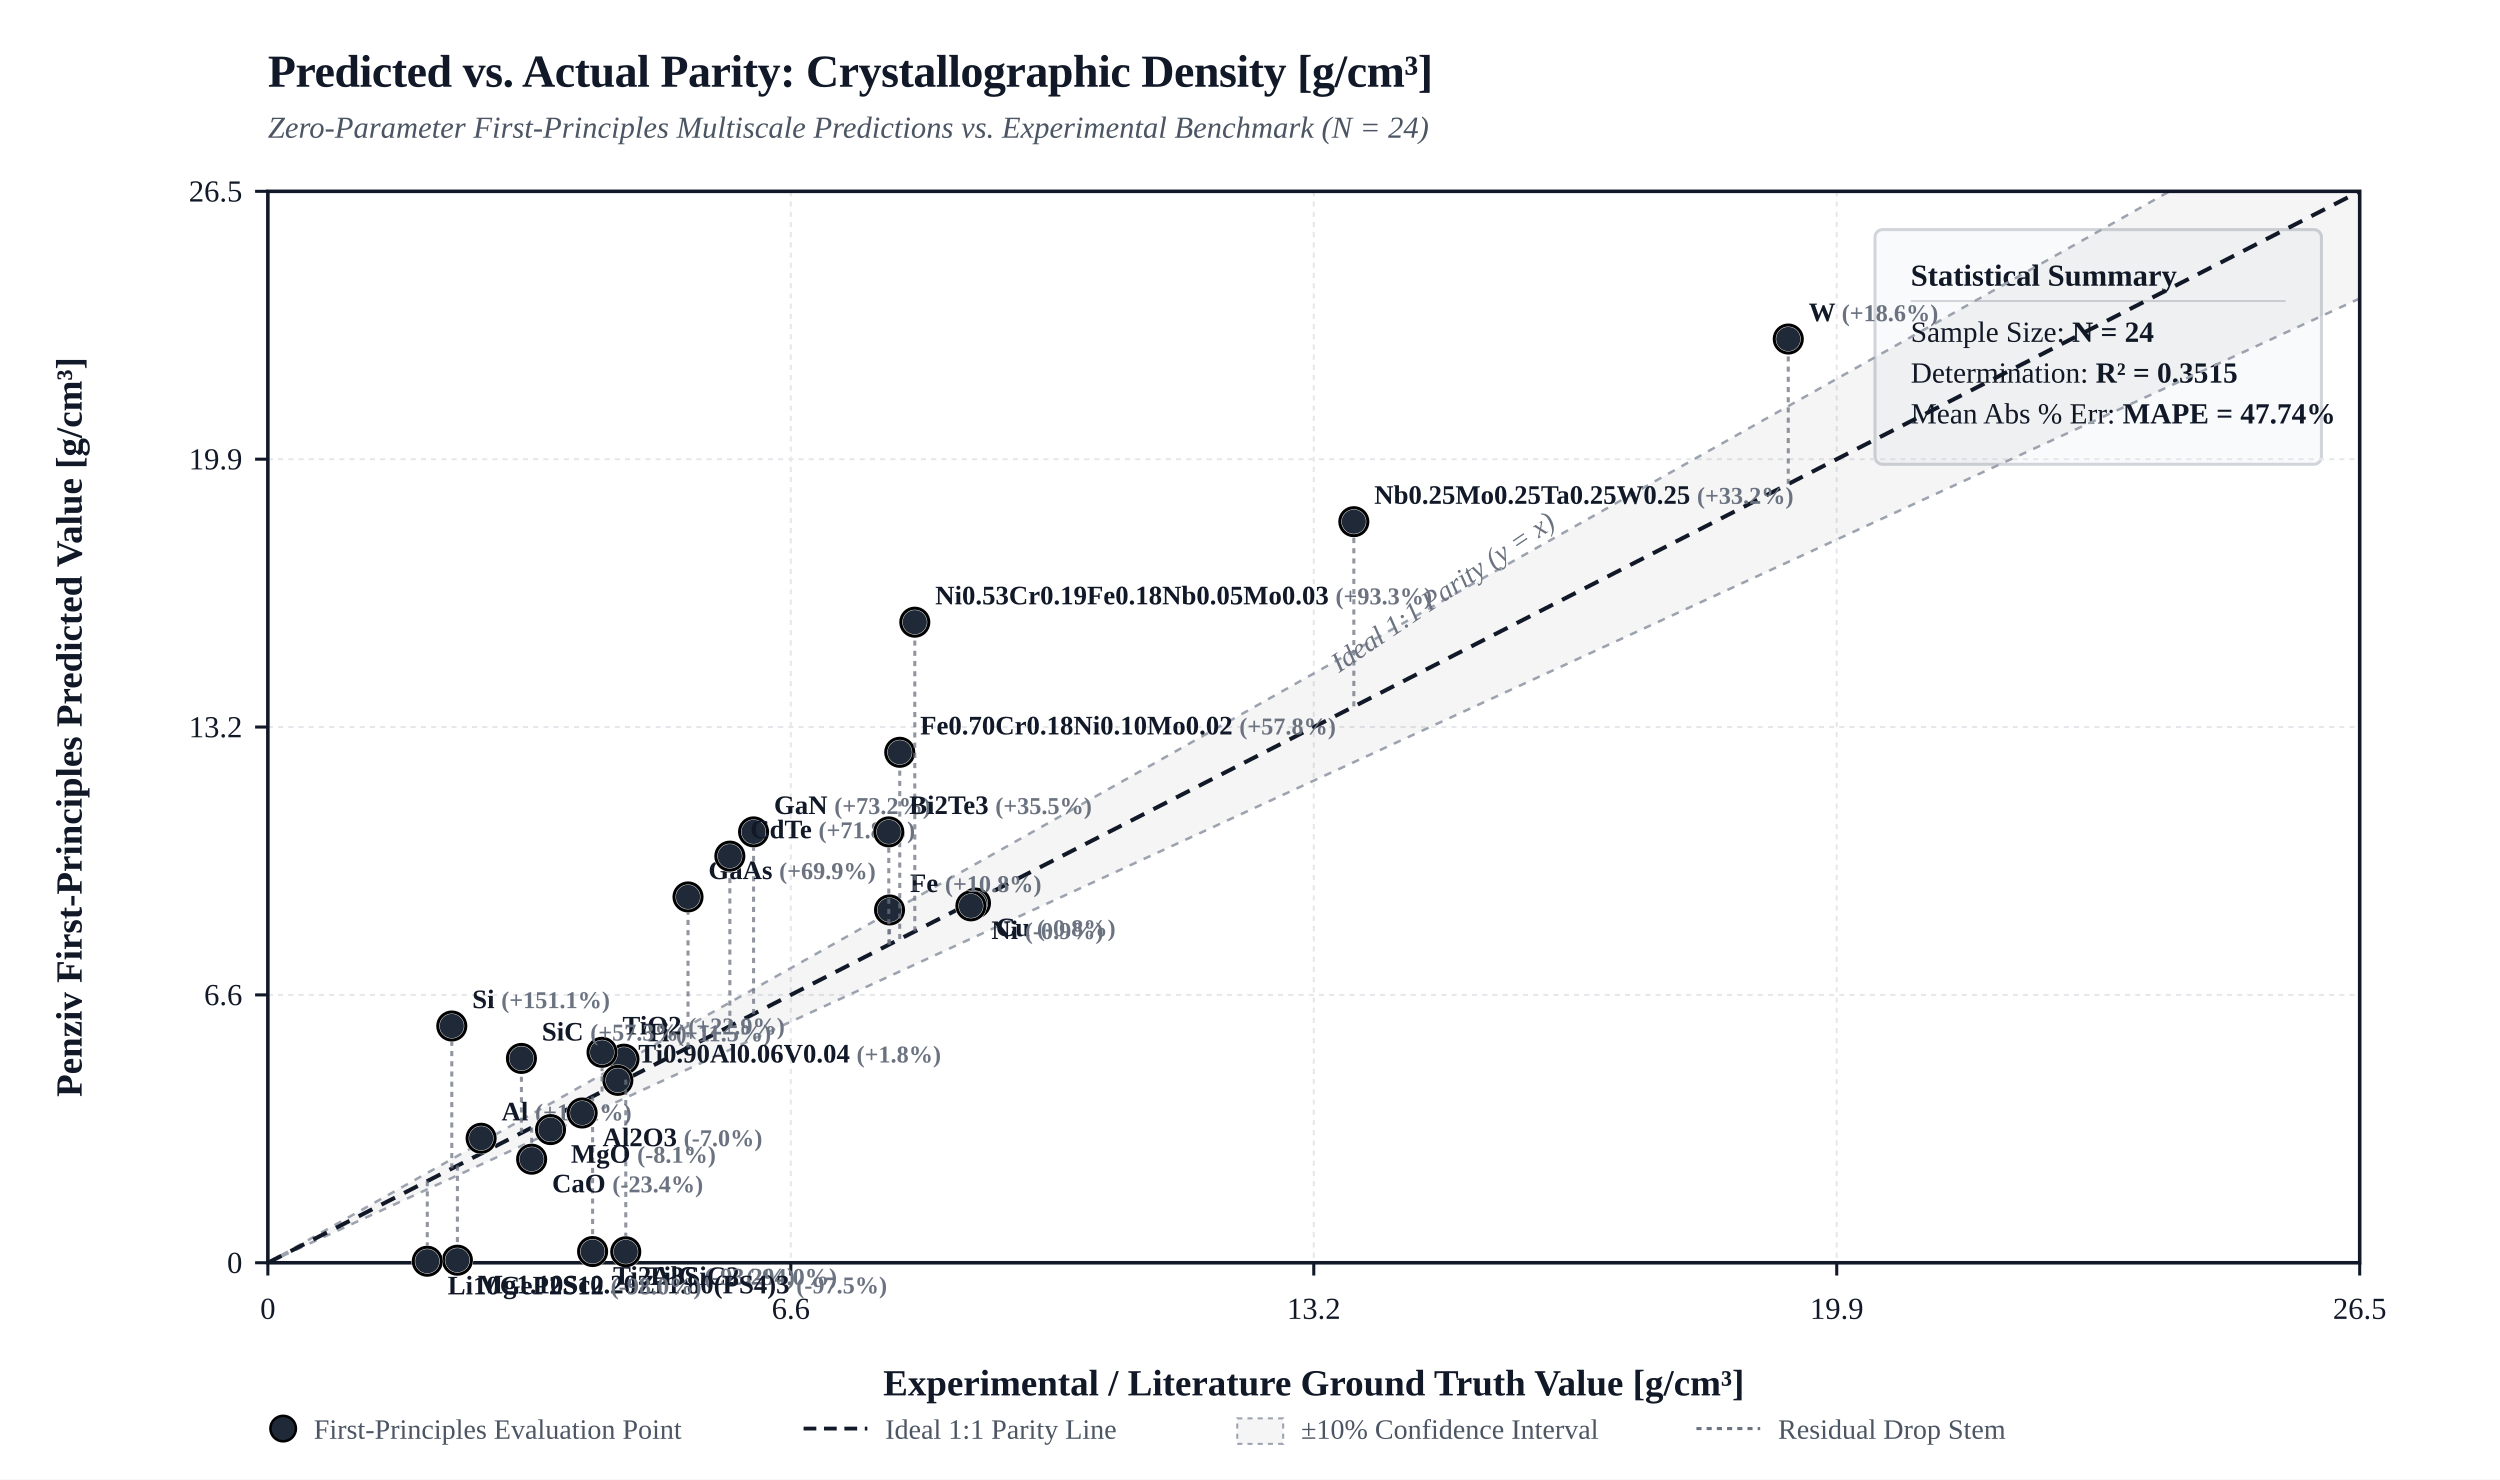
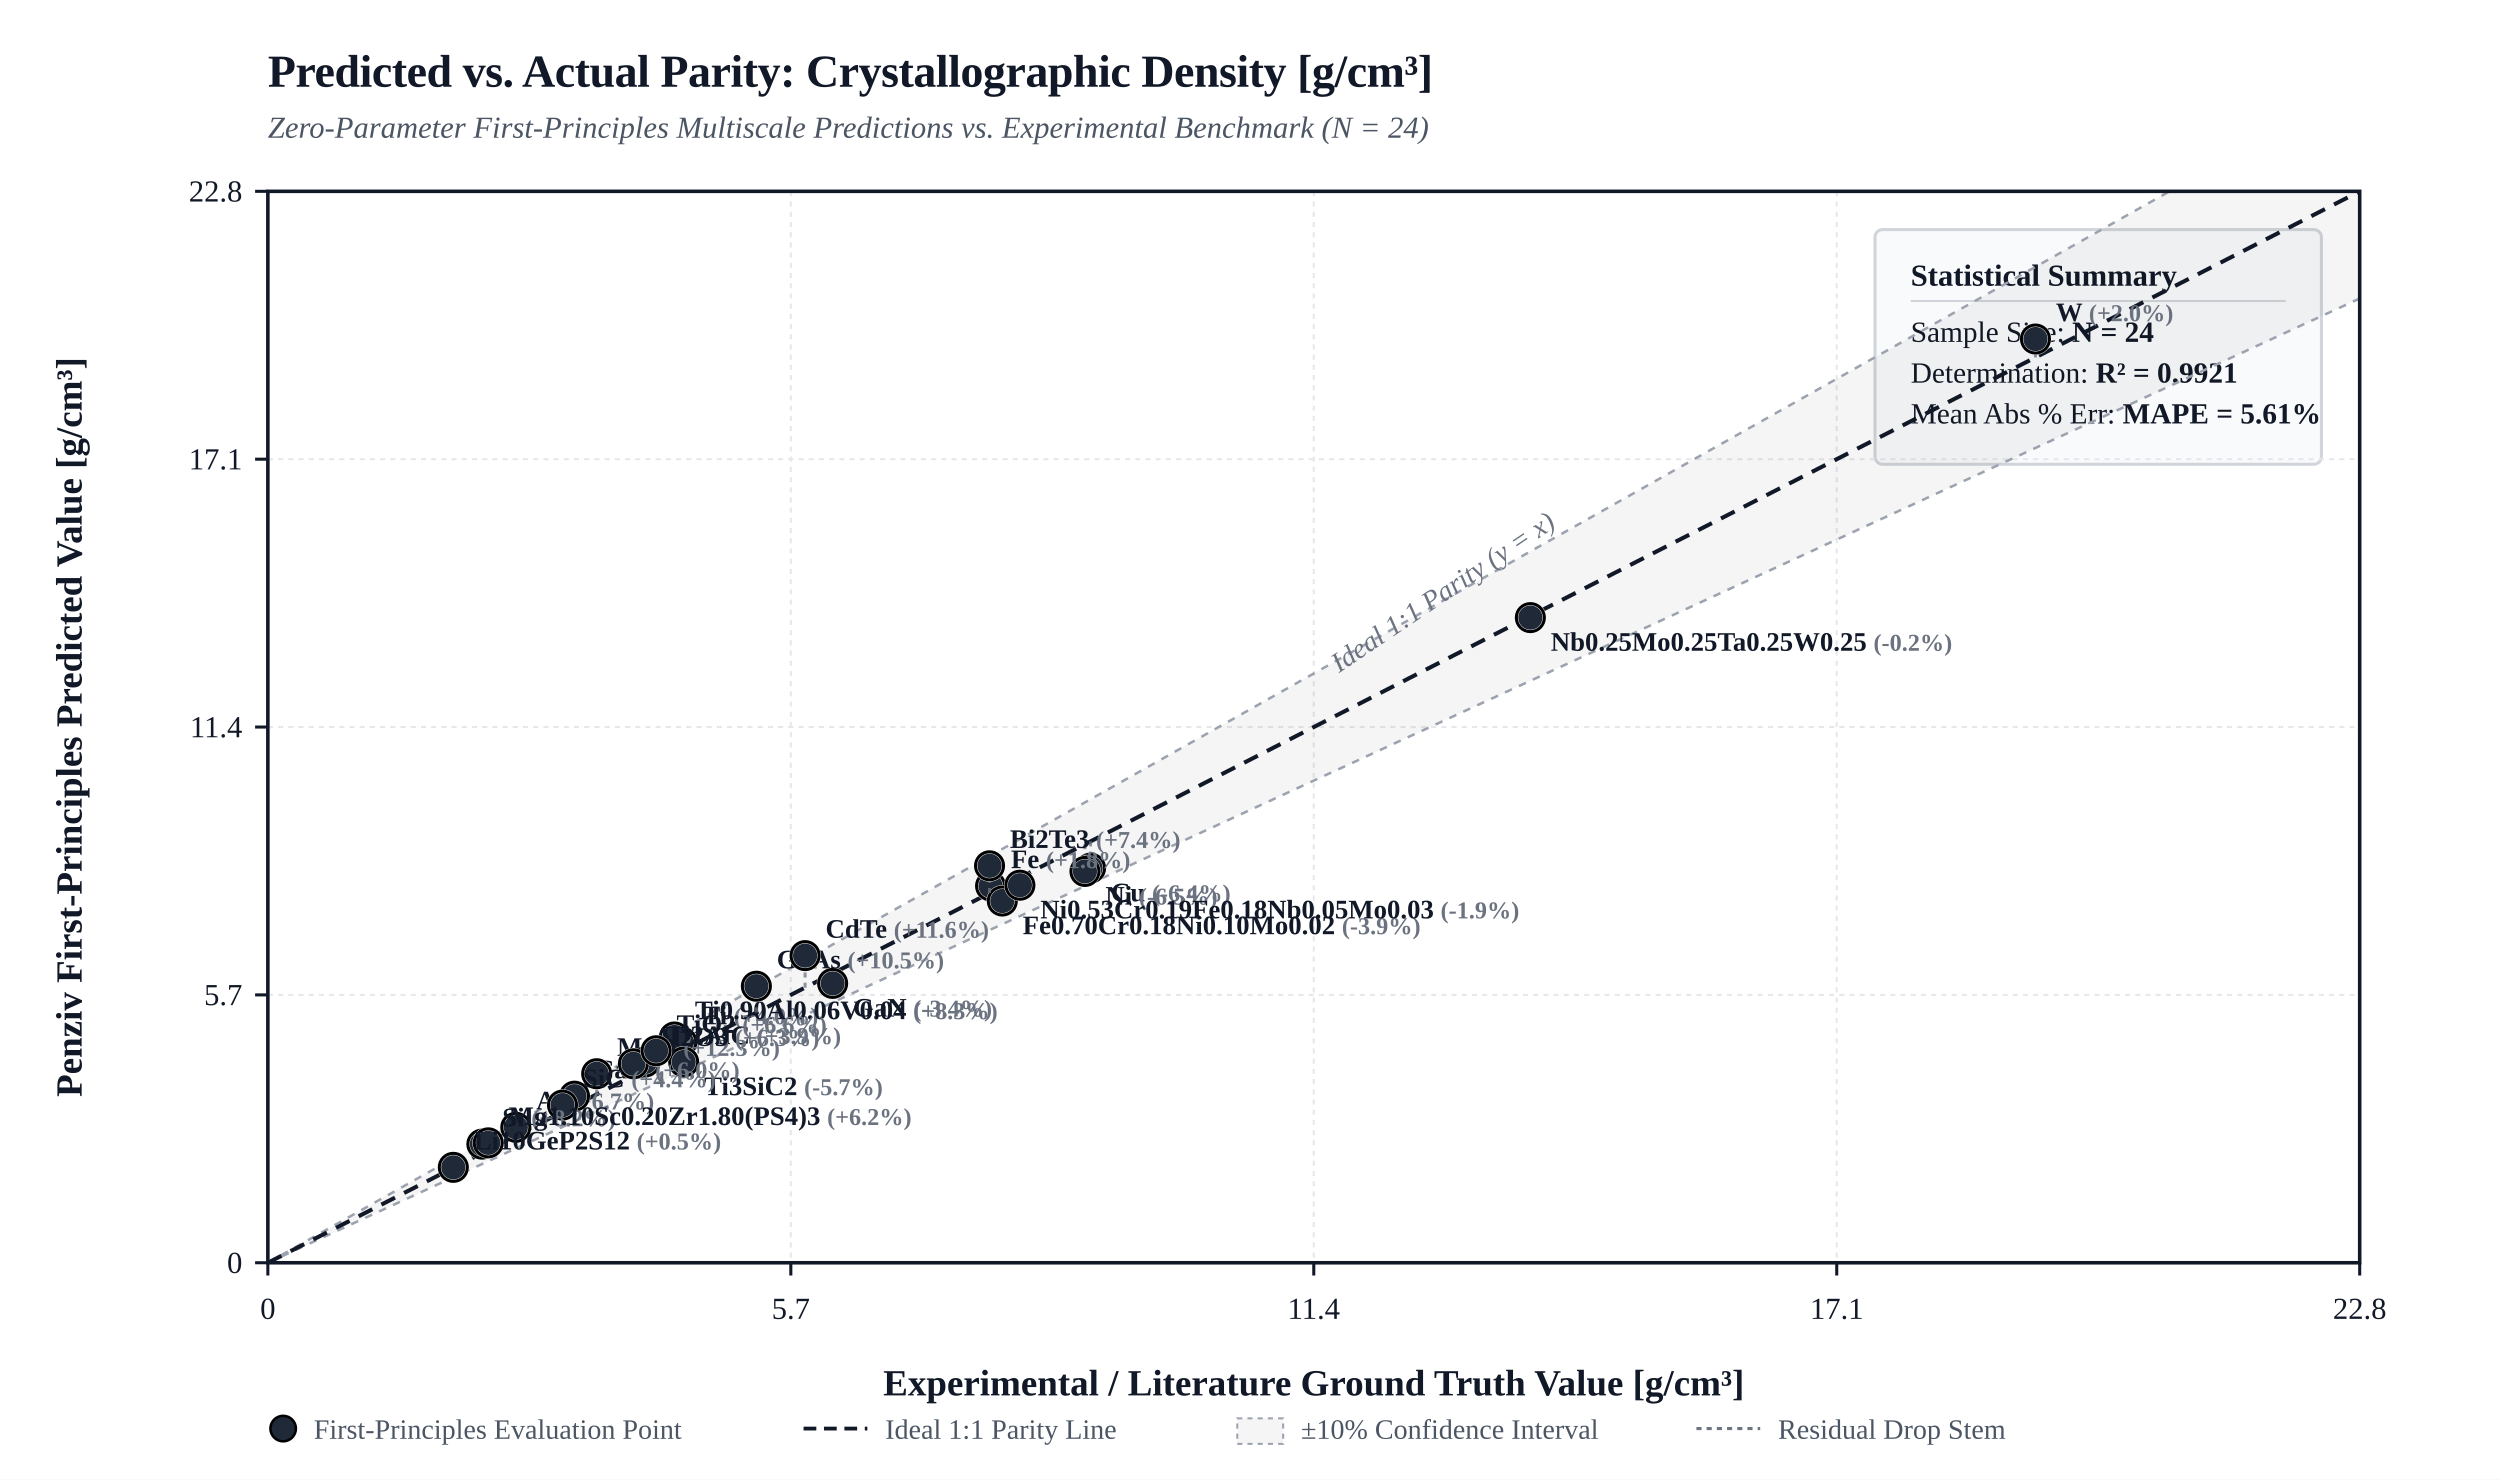
<svg xmlns="http://www.w3.org/2000/svg" viewBox="0 0 980 580" width="100%" height="auto" style="background-color: #FFFFFF; border: 1px solid #E5E7EB; border-radius: 4px; font-family: 'Times New Roman', Times, 'DejaVu Serif', 'TeX Gyre Termes', Georgia, serif;">
  <defs>
    <clipPath id="plotClip">
      <rect x="105" y="75" width="820" height="420" />
    </clipPath>
  </defs>
  <rect x="0" y="0" width="980" height="580" fill="#FFFFFF" />
  <text x="105" y="34" fill="#111827" font-size="18" font-weight="bold" letter-spacing="-0.01em">Predicted vs. Actual Parity: Crystallographic Density [g/cm³]</text>
  <text x="105" y="54" fill="#4B5563" font-size="12" font-style="italic">Zero-Parameter First-Principles Multiscale Predictions vs. Experimental Benchmark (N = 24)</text>
  <g transform="translate(735, 90)">
    <rect width="175" height="92" rx="3" fill="#F9FAFB" stroke="#D1D5DB" stroke-width="1.2" />
    <text x="14" y="22" fill="#111827" font-size="12" font-weight="bold">Statistical Summary</text>
    <line x1="14" y1="28" x2="161" y2="28" stroke="#D1D5DB" stroke-width="0.8" />
    <text x="14" y="44" fill="#111827" font-size="11.5">Sample Size: <tspan font-weight="bold">N = 24</tspan>
    </text>
-     <text x="14" y="60" fill="#111827" font-size="11.5">Determination: <tspan font-weight="bold">R² = 0.3515</tspan>
+     <text x="14" y="60" fill="#111827" font-size="11.5">Determination: <tspan font-weight="bold">R² = 0.9921</tspan>
    </text>
-     <text x="14" y="76" fill="#111827" font-size="11.5">Mean Abs % Err: <tspan font-weight="bold">MAPE = 47.74%</tspan>
+     <text x="14" y="76" fill="#111827" font-size="11.5">Mean Abs % Err: <tspan font-weight="bold">MAPE = 5.61%</tspan>
    </text>
  </g>
  <line x1="105.0" y1="75" x2="105.0" y2="495" stroke="#E5E7EB" stroke-width="0.8" stroke-dasharray="2,2" />
  <line x1="105" y1="495.0" x2="925" y2="495.0" stroke="#E5E7EB" stroke-width="0.8" stroke-dasharray="2,2" />
  <line x1="100" y1="495.0" x2="105" y2="495.0" stroke="#111827" stroke-width="1.2" />
  <text x="95" y="499.0" fill="#111827" font-size="12" font-weight="500" text-anchor="end">0</text>
  <line x1="105.0" y1="495" x2="105.0" y2="500" stroke="#111827" stroke-width="1.2" />
  <text x="105.0" y="517.0" fill="#111827" font-size="12" font-weight="500" text-anchor="middle">0</text>
  <line x1="310.0" y1="75" x2="310.0" y2="495" stroke="#E5E7EB" stroke-width="0.8" stroke-dasharray="2,2" />
  <line x1="105" y1="390.0" x2="925" y2="390.0" stroke="#E5E7EB" stroke-width="0.8" stroke-dasharray="2,2" />
  <line x1="100" y1="390.0" x2="105" y2="390.0" stroke="#111827" stroke-width="1.2" />
-   <text x="95" y="394.0" fill="#111827" font-size="12" font-weight="500" text-anchor="end">6.6</text>
+   <text x="95" y="394.0" fill="#111827" font-size="12" font-weight="500" text-anchor="end">5.7</text>
  <line x1="310.0" y1="495" x2="310.0" y2="500" stroke="#111827" stroke-width="1.2" />
-   <text x="310.0" y="517.0" fill="#111827" font-size="12" font-weight="500" text-anchor="middle">6.6</text>
+   <text x="310.0" y="517.0" fill="#111827" font-size="12" font-weight="500" text-anchor="middle">5.7</text>
  <line x1="515.0" y1="75" x2="515.0" y2="495" stroke="#E5E7EB" stroke-width="0.8" stroke-dasharray="2,2" />
  <line x1="105" y1="285.0" x2="925" y2="285.0" stroke="#E5E7EB" stroke-width="0.8" stroke-dasharray="2,2" />
  <line x1="100" y1="285.0" x2="105" y2="285.0" stroke="#111827" stroke-width="1.2" />
-   <text x="95" y="289.0" fill="#111827" font-size="12" font-weight="500" text-anchor="end">13.2</text>
+   <text x="95" y="289.0" fill="#111827" font-size="12" font-weight="500" text-anchor="end">11.4</text>
  <line x1="515.0" y1="495" x2="515.0" y2="500" stroke="#111827" stroke-width="1.2" />
-   <text x="515.0" y="517.0" fill="#111827" font-size="12" font-weight="500" text-anchor="middle">13.2</text>
+   <text x="515.0" y="517.0" fill="#111827" font-size="12" font-weight="500" text-anchor="middle">11.4</text>
  <line x1="720.0" y1="75" x2="720.0" y2="495" stroke="#E5E7EB" stroke-width="0.8" stroke-dasharray="2,2" />
  <line x1="105" y1="180.0" x2="925" y2="180.0" stroke="#E5E7EB" stroke-width="0.8" stroke-dasharray="2,2" />
  <line x1="100" y1="180.0" x2="105" y2="180.0" stroke="#111827" stroke-width="1.2" />
-   <text x="95" y="184.0" fill="#111827" font-size="12" font-weight="500" text-anchor="end">19.9</text>
+   <text x="95" y="184.0" fill="#111827" font-size="12" font-weight="500" text-anchor="end">17.1</text>
  <line x1="720.0" y1="495" x2="720.0" y2="500" stroke="#111827" stroke-width="1.2" />
-   <text x="720.0" y="517.0" fill="#111827" font-size="12" font-weight="500" text-anchor="middle">19.9</text>
+   <text x="720.0" y="517.0" fill="#111827" font-size="12" font-weight="500" text-anchor="middle">17.1</text>
  <line x1="925.0" y1="75" x2="925.0" y2="495" stroke="#E5E7EB" stroke-width="0.8" stroke-dasharray="2,2" />
  <line x1="105" y1="75.0" x2="925" y2="75.0" stroke="#E5E7EB" stroke-width="0.8" stroke-dasharray="2,2" />
  <line x1="100" y1="75.0" x2="105" y2="75.0" stroke="#111827" stroke-width="1.2" />
-   <text x="95" y="79.0" fill="#111827" font-size="12" font-weight="500" text-anchor="end">26.5</text>
+   <text x="95" y="79.0" fill="#111827" font-size="12" font-weight="500" text-anchor="end">22.8</text>
  <line x1="925.0" y1="495" x2="925.0" y2="500" stroke="#111827" stroke-width="1.2" />
-   <text x="925.0" y="517.0" fill="#111827" font-size="12" font-weight="500" text-anchor="middle">26.5</text>
+   <text x="925.0" y="517.0" fill="#111827" font-size="12" font-weight="500" text-anchor="middle">22.8</text>
  <polygon points="105.0,495.0 925.0,33.0 925.0,117.0 105.0,495.0" fill="rgba(0, 0, 0, 0.04)" clip-path="url(#plotClip)" />
  <line x1="105.0" y1="495.0" x2="925.0" y2="33.0" stroke="#9CA3AF" stroke-width="1.0" stroke-dasharray="3,3" clip-path="url(#plotClip)" />
  <line x1="105.0" y1="495.0" x2="925.0" y2="117.0" stroke="#9CA3AF" stroke-width="1.0" stroke-dasharray="3,3" clip-path="url(#plotClip)" />
  <line x1="105.0" y1="495.0" x2="925.0" y2="75.0" stroke="#111827" stroke-width="1.6" stroke-dasharray="6,4" clip-path="url(#plotClip)" />
  <text x="535.0" y="273.0" fill="#6B7280" font-size="11" font-style="italic" transform="rotate(-34 515.0 285.0)">Ideal 1:1 Parity (y = x)</text>
  <rect x="105" y="75" width="820" height="420" fill="none" stroke="#111827" stroke-width="1.4" />
  <text x="515.0" y="547.0" fill="#111827" font-size="14.5" font-weight="bold" text-anchor="middle">Experimental / Literature Ground Truth Value [g/cm³]</text>
  <text x="32" y="285.0" fill="#111827" font-size="14.5" font-weight="bold" text-anchor="middle" transform="rotate(-90 32 285.0)">Penziv First-Principles Predicted Value [g/cm³]</text>
-   <line x1="382.4" y1="352.9" x2="382.4" y2="354.0" stroke="#6B7280" stroke-width="1.2" stroke-dasharray="2,2" opacity="0.75" clip-path="url(#plotClip)" />
-   <circle cx="382.4" cy="354.0" r="5.5" fill="#1F2937" stroke="#FFFFFF" stroke-width="1.5" />
-   <circle cx="382.4" cy="354.0" r="5.5" fill="none" stroke="#000000" stroke-width="1.2" />
-   <text x="390.4" y="367.0" fill="#111827" font-size="10.5" font-weight="600" text-anchor="start">Cu <tspan fill="#6B7280" font-size="9.5">(-0.8%)</tspan>
+   <line x1="427.5" y1="329.8" x2="427.5" y2="340.3" stroke="#6B7280" stroke-width="1.2" stroke-dasharray="2,2" opacity="0.75" clip-path="url(#plotClip)" />
+   <circle cx="427.5" cy="340.3" r="5.5" fill="#1F2937" stroke="#FFFFFF" stroke-width="1.5" />
+   <circle cx="427.5" cy="340.3" r="5.5" fill="none" stroke="#000000" stroke-width="1.2" />
+   <text x="435.5" y="353.3" fill="#111827" font-size="10.5" font-weight="600" text-anchor="start">Cu <tspan fill="#6B7280" font-size="9.5">(-6.4%)</tspan>
  </text>
-   <line x1="188.6" y1="452.2" x2="188.6" y2="446.2" stroke="#6B7280" stroke-width="1.2" stroke-dasharray="2,2" opacity="0.75" clip-path="url(#plotClip)" />
-   <circle cx="188.6" cy="446.2" r="5.5" fill="#1F2937" stroke="#FFFFFF" stroke-width="1.5" />
-   <circle cx="188.6" cy="446.2" r="5.5" fill="none" stroke="#000000" stroke-width="1.2" />
-   <text x="196.6" y="439.2" fill="#111827" font-size="10.5" font-weight="600" text-anchor="start">Al <tspan fill="#6B7280" font-size="9.5">(+14.1%)</tspan>
+   <line x1="202.2" y1="445.2" x2="202.2" y2="441.9" stroke="#6B7280" stroke-width="1.2" stroke-dasharray="2,2" opacity="0.75" clip-path="url(#plotClip)" />
+   <circle cx="202.2" cy="441.9" r="5.5" fill="#1F2937" stroke="#FFFFFF" stroke-width="1.5" />
+   <circle cx="202.2" cy="441.9" r="5.5" fill="none" stroke="#000000" stroke-width="1.2" />
+   <text x="210.2" y="434.9" fill="#111827" font-size="10.5" font-weight="600" text-anchor="start">Al <tspan fill="#6B7280" font-size="9.5">(+6.7%)</tspan>
  </text>
-   <line x1="380.6" y1="353.9" x2="380.6" y2="355.1" stroke="#6B7280" stroke-width="1.2" stroke-dasharray="2,2" opacity="0.75" clip-path="url(#plotClip)" />
-   <circle cx="380.6" cy="355.1" r="5.5" fill="#1F2937" stroke="#FFFFFF" stroke-width="1.5" />
-   <circle cx="380.6" cy="355.1" r="5.5" fill="none" stroke="#000000" stroke-width="1.2" />
-   <text x="388.6" y="368.1" fill="#111827" font-size="10.5" font-weight="600" text-anchor="start">Ni <tspan fill="#6B7280" font-size="9.5">(-0.9%)</tspan>
+   <line x1="425.3" y1="330.9" x2="425.3" y2="341.6" stroke="#6B7280" stroke-width="1.2" stroke-dasharray="2,2" opacity="0.75" clip-path="url(#plotClip)" />
+   <circle cx="425.3" cy="341.6" r="5.5" fill="#1F2937" stroke="#FFFFFF" stroke-width="1.5" />
+   <circle cx="425.3" cy="341.6" r="5.5" fill="none" stroke="#000000" stroke-width="1.2" />
+   <text x="433.3" y="354.6" fill="#111827" font-size="10.5" font-weight="600" text-anchor="start">Ni <tspan fill="#6B7280" font-size="9.5">(-6.5%)</tspan>
  </text>
-   <line x1="244.6" y1="423.5" x2="244.6" y2="415.2" stroke="#6B7280" stroke-width="1.2" stroke-dasharray="2,2" opacity="0.75" clip-path="url(#plotClip)" />
-   <circle cx="244.6" cy="415.2" r="5.5" fill="#1F2937" stroke="#FFFFFF" stroke-width="1.5" />
-   <circle cx="244.6" cy="415.2" r="5.5" fill="none" stroke="#000000" stroke-width="1.2" />
-   <text x="252.6" y="408.2" fill="#111827" font-size="10.5" font-weight="600" text-anchor="start">Ti <tspan fill="#6B7280" font-size="9.5">(+11.5%)</tspan>
+   <line x1="267.3" y1="411.9" x2="267.3" y2="408.5" stroke="#6B7280" stroke-width="1.2" stroke-dasharray="2,2" opacity="0.75" clip-path="url(#plotClip)" />
+   <circle cx="267.3" cy="408.5" r="5.5" fill="#1F2937" stroke="#FFFFFF" stroke-width="1.5" />
+   <circle cx="267.3" cy="408.5" r="5.5" fill="none" stroke="#000000" stroke-width="1.2" />
+   <text x="275.3" y="401.5" fill="#111827" font-size="10.5" font-weight="600" text-anchor="start">Ti <tspan fill="#6B7280" font-size="9.5">(+4.0%)</tspan>
  </text>
-   <line x1="701.0" y1="189.7" x2="701.0" y2="132.9" stroke="#6B7280" stroke-width="1.2" stroke-dasharray="2,2" opacity="0.75" clip-path="url(#plotClip)" />
-   <circle cx="701.0" cy="132.9" r="5.5" fill="#1F2937" stroke="#FFFFFF" stroke-width="1.5" />
-   <circle cx="701.0" cy="132.9" r="5.5" fill="none" stroke="#000000" stroke-width="1.2" />
-   <text x="709.0" y="125.9" fill="#111827" font-size="10.5" font-weight="600" text-anchor="start">W <tspan fill="#6B7280" font-size="9.5">(+18.6%)</tspan>
+   <line x1="797.9" y1="140.1" x2="797.9" y2="132.9" stroke="#6B7280" stroke-width="1.2" stroke-dasharray="2,2" opacity="0.75" clip-path="url(#plotClip)" />
+   <circle cx="797.9" cy="132.9" r="5.5" fill="#1F2937" stroke="#FFFFFF" stroke-width="1.5" />
+   <circle cx="797.9" cy="132.9" r="5.5" fill="none" stroke="#000000" stroke-width="1.2" />
+   <text x="805.9" y="125.9" fill="#111827" font-size="10.5" font-weight="600" text-anchor="start">W <tspan fill="#6B7280" font-size="9.5">(+2.0%)</tspan>
  </text>
-   <line x1="348.7" y1="370.2" x2="348.7" y2="356.7" stroke="#6B7280" stroke-width="1.2" stroke-dasharray="2,2" opacity="0.75" clip-path="url(#plotClip)" />
-   <circle cx="348.7" cy="356.7" r="5.5" fill="#1F2937" stroke="#FFFFFF" stroke-width="1.5" />
-   <circle cx="348.7" cy="356.7" r="5.5" fill="none" stroke="#000000" stroke-width="1.2" />
-   <text x="356.7" y="349.7" fill="#111827" font-size="10.5" font-weight="600" text-anchor="start">Fe <tspan fill="#6B7280" font-size="9.5">(+10.8%)</tspan>
+   <line x1="388.3" y1="349.9" x2="388.3" y2="347.3" stroke="#6B7280" stroke-width="1.2" stroke-dasharray="2,2" opacity="0.75" clip-path="url(#plotClip)" />
+   <circle cx="388.3" cy="347.3" r="5.5" fill="#1F2937" stroke="#FFFFFF" stroke-width="1.5" />
+   <circle cx="388.3" cy="347.3" r="5.5" fill="none" stroke="#000000" stroke-width="1.2" />
+   <text x="396.3" y="340.3" fill="#111827" font-size="10.5" font-weight="600" text-anchor="start">Fe <tspan fill="#6B7280" font-size="9.5">(+1.8%)</tspan>
  </text>
-   <line x1="352.7" y1="368.1" x2="352.7" y2="294.9" stroke="#6B7280" stroke-width="1.2" stroke-dasharray="2,2" opacity="0.75" clip-path="url(#plotClip)" />
-   <circle cx="352.7" cy="294.9" r="5.5" fill="#1F2937" stroke="#FFFFFF" stroke-width="1.5" />
-   <circle cx="352.7" cy="294.9" r="5.5" fill="none" stroke="#000000" stroke-width="1.2" />
-   <text x="360.7" y="287.9" fill="#111827" font-size="10.5" font-weight="600" text-anchor="start">Fe0.70Cr0.18Ni0.10Mo0.02 <tspan fill="#6B7280" font-size="9.5">(+57.8%)</tspan>
+   <line x1="392.9" y1="347.5" x2="392.9" y2="353.2" stroke="#6B7280" stroke-width="1.2" stroke-dasharray="2,2" opacity="0.75" clip-path="url(#plotClip)" />
+   <circle cx="392.9" cy="353.2" r="5.5" fill="#1F2937" stroke="#FFFFFF" stroke-width="1.5" />
+   <circle cx="392.9" cy="353.2" r="5.5" fill="none" stroke="#000000" stroke-width="1.2" />
+   <text x="400.9" y="366.2" fill="#111827" font-size="10.5" font-weight="600" text-anchor="start">Fe0.70Cr0.18Ni0.10Mo0.02 <tspan fill="#6B7280" font-size="9.5">(-3.9%)</tspan>
  </text>
-   <line x1="358.6" y1="365.1" x2="358.6" y2="243.9" stroke="#6B7280" stroke-width="1.2" stroke-dasharray="2,2" opacity="0.75" clip-path="url(#plotClip)" />
-   <circle cx="358.6" cy="243.9" r="5.5" fill="#1F2937" stroke="#FFFFFF" stroke-width="1.5" />
-   <circle cx="358.6" cy="243.9" r="5.5" fill="none" stroke="#000000" stroke-width="1.2" />
-   <text x="366.6" y="236.9" fill="#111827" font-size="10.5" font-weight="600" text-anchor="start">Ni0.53Cr0.19Fe0.18Nb0.05Mo0.03 <tspan fill="#6B7280" font-size="9.5">(+93.3%)</tspan>
+   <line x1="399.8" y1="344.0" x2="399.8" y2="347.0" stroke="#6B7280" stroke-width="1.2" stroke-dasharray="2,2" opacity="0.75" clip-path="url(#plotClip)" />
+   <circle cx="399.8" cy="347.0" r="5.5" fill="#1F2937" stroke="#FFFFFF" stroke-width="1.5" />
+   <circle cx="399.8" cy="347.0" r="5.5" fill="none" stroke="#000000" stroke-width="1.2" />
+   <text x="407.8" y="360.0" fill="#111827" font-size="10.5" font-weight="600" text-anchor="start">Ni0.53Cr0.19Fe0.18Nb0.05Mo0.03 <tspan fill="#6B7280" font-size="9.5">(-1.9%)</tspan>
  </text>
-   <line x1="242.2" y1="424.7" x2="242.2" y2="423.5" stroke="#6B7280" stroke-width="1.2" stroke-dasharray="2,2" opacity="0.75" clip-path="url(#plotClip)" />
-   <circle cx="242.2" cy="423.5" r="5.5" fill="#1F2937" stroke="#FFFFFF" stroke-width="1.5" />
-   <circle cx="242.2" cy="423.5" r="5.5" fill="none" stroke="#000000" stroke-width="1.2" />
-   <text x="250.2" y="416.5" fill="#111827" font-size="10.5" font-weight="600" text-anchor="start">Ti0.90Al0.06V0.04 <tspan fill="#6B7280" font-size="9.5">(+1.8%)</tspan>
+   <line x1="264.4" y1="413.3" x2="264.4" y2="406.5" stroke="#6B7280" stroke-width="1.2" stroke-dasharray="2,2" opacity="0.75" clip-path="url(#plotClip)" />
+   <circle cx="264.4" cy="406.5" r="5.5" fill="#1F2937" stroke="#FFFFFF" stroke-width="1.5" />
+   <circle cx="264.4" cy="406.5" r="5.5" fill="none" stroke="#000000" stroke-width="1.2" />
+   <text x="272.4" y="399.5" fill="#111827" font-size="10.5" font-weight="600" text-anchor="start">Ti0.90Al0.06V0.04 <tspan fill="#6B7280" font-size="9.5">(+8.3%)</tspan>
  </text>
-   <line x1="530.7" y1="276.9" x2="530.7" y2="204.5" stroke="#6B7280" stroke-width="1.2" stroke-dasharray="2,2" opacity="0.75" clip-path="url(#plotClip)" />
-   <circle cx="530.7" cy="204.5" r="5.5" fill="#1F2937" stroke="#FFFFFF" stroke-width="1.5" />
-   <circle cx="530.7" cy="204.5" r="5.5" fill="none" stroke="#000000" stroke-width="1.2" />
-   <text x="538.7" y="197.5" fill="#111827" font-size="10.5" font-weight="600" text-anchor="start">Nb0.25Mo0.25Ta0.25W0.25 <tspan fill="#6B7280" font-size="9.5">(+33.2%)</tspan>
+   <line x1="599.9" y1="241.5" x2="599.9" y2="242.1" stroke="#6B7280" stroke-width="1.2" stroke-dasharray="2,2" opacity="0.75" clip-path="url(#plotClip)" />
+   <circle cx="599.9" cy="242.1" r="5.5" fill="#1F2937" stroke="#FFFFFF" stroke-width="1.5" />
+   <circle cx="599.9" cy="242.1" r="5.5" fill="none" stroke="#000000" stroke-width="1.2" />
+   <text x="607.9" y="255.1" fill="#111827" font-size="10.5" font-weight="600" text-anchor="start">Nb0.25Mo0.25Ta0.25W0.25 <tspan fill="#6B7280" font-size="9.5">(-0.2%)</tspan>
  </text>
-   <line x1="245.3" y1="423.2" x2="245.3" y2="490.7" stroke="#6B7280" stroke-width="1.2" stroke-dasharray="2,2" opacity="0.75" clip-path="url(#plotClip)" />
-   <circle cx="245.3" cy="490.7" r="5.5" fill="#1F2937" stroke="#FFFFFF" stroke-width="1.5" />
-   <circle cx="245.3" cy="490.7" r="5.5" fill="none" stroke="#000000" stroke-width="1.2" />
-   <text x="253.3" y="503.7" fill="#111827" font-size="10.5" font-weight="600" text-anchor="start">Ti3SiC2 <tspan fill="#6B7280" font-size="9.5">(-94.0%)</tspan>
+   <line x1="268.0" y1="411.5" x2="268.0" y2="416.3" stroke="#6B7280" stroke-width="1.2" stroke-dasharray="2,2" opacity="0.75" clip-path="url(#plotClip)" />
+   <circle cx="268.0" cy="416.3" r="5.5" fill="#1F2937" stroke="#FFFFFF" stroke-width="1.5" />
+   <circle cx="268.0" cy="416.3" r="5.5" fill="none" stroke="#000000" stroke-width="1.2" />
+   <text x="276.0" y="429.3" fill="#111827" font-size="10.5" font-weight="600" text-anchor="start">Ti3SiC2 <tspan fill="#6B7280" font-size="9.5">(-5.7%)</tspan>
  </text>
-   <line x1="232.3" y1="429.8" x2="232.3" y2="490.6" stroke="#6B7280" stroke-width="1.2" stroke-dasharray="2,2" opacity="0.75" clip-path="url(#plotClip)" />
-   <circle cx="232.3" cy="490.6" r="5.5" fill="#1F2937" stroke="#FFFFFF" stroke-width="1.5" />
-   <circle cx="232.3" cy="490.6" r="5.5" fill="none" stroke="#000000" stroke-width="1.2" />
-   <text x="240.3" y="503.6" fill="#111827" font-size="10.5" font-weight="600" text-anchor="start">Ti2AlC <tspan fill="#6B7280" font-size="9.5">(-93.2%)</tspan>
+   <line x1="252.9" y1="419.2" x2="252.9" y2="416.3" stroke="#6B7280" stroke-width="1.2" stroke-dasharray="2,2" opacity="0.75" clip-path="url(#plotClip)" />
+   <circle cx="252.9" cy="416.3" r="5.5" fill="#1F2937" stroke="#FFFFFF" stroke-width="1.5" />
+   <circle cx="252.9" cy="416.3" r="5.5" fill="none" stroke="#000000" stroke-width="1.2" />
+   <text x="260.9" y="409.3" fill="#111827" font-size="10.5" font-weight="600" text-anchor="start">Ti2AlC <tspan fill="#6B7280" font-size="9.5">(+3.9%)</tspan>
  </text>
-   <line x1="208.4" y1="442.0" x2="208.4" y2="454.4" stroke="#6B7280" stroke-width="1.2" stroke-dasharray="2,2" opacity="0.75" clip-path="url(#plotClip)" />
-   <circle cx="208.4" cy="454.4" r="5.5" fill="#1F2937" stroke="#FFFFFF" stroke-width="1.5" />
-   <circle cx="208.4" cy="454.4" r="5.5" fill="none" stroke="#000000" stroke-width="1.2" />
-   <text x="216.4" y="467.4" fill="#111827" font-size="10.5" font-weight="600" text-anchor="start">CaO <tspan fill="#6B7280" font-size="9.5">(-23.4%)</tspan>
+   <line x1="225.2" y1="433.4" x2="225.2" y2="429.7" stroke="#6B7280" stroke-width="1.2" stroke-dasharray="2,2" opacity="0.75" clip-path="url(#plotClip)" />
+   <circle cx="225.2" cy="429.7" r="5.5" fill="#1F2937" stroke="#FFFFFF" stroke-width="1.5" />
+   <circle cx="225.2" cy="429.7" r="5.5" fill="none" stroke="#000000" stroke-width="1.2" />
+   <text x="233.2" y="422.7" fill="#111827" font-size="10.5" font-weight="600" text-anchor="start">CaO <tspan fill="#6B7280" font-size="9.5">(+6.0%)</tspan>
  </text>
-   <line x1="215.8" y1="438.2" x2="215.8" y2="442.8" stroke="#6B7280" stroke-width="1.2" stroke-dasharray="2,2" opacity="0.75" clip-path="url(#plotClip)" />
-   <circle cx="215.8" cy="442.8" r="5.5" fill="#1F2937" stroke="#FFFFFF" stroke-width="1.5" />
-   <circle cx="215.8" cy="442.8" r="5.5" fill="none" stroke="#000000" stroke-width="1.2" />
-   <text x="223.8" y="455.8" fill="#111827" font-size="10.5" font-weight="600" text-anchor="start">MgO <tspan fill="#6B7280" font-size="9.5">(-8.1%)</tspan>
+   <line x1="233.9" y1="429.0" x2="233.9" y2="420.9" stroke="#6B7280" stroke-width="1.2" stroke-dasharray="2,2" opacity="0.75" clip-path="url(#plotClip)" />
+   <circle cx="233.9" cy="420.9" r="5.5" fill="#1F2937" stroke="#FFFFFF" stroke-width="1.5" />
+   <circle cx="233.9" cy="420.9" r="5.5" fill="none" stroke="#000000" stroke-width="1.2" />
+   <text x="241.9" y="413.9" fill="#111827" font-size="10.5" font-weight="600" text-anchor="start">MgO <tspan fill="#6B7280" font-size="9.5">(+12.3%)</tspan>
  </text>
-   <line x1="228.2" y1="431.9" x2="228.2" y2="436.3" stroke="#6B7280" stroke-width="1.2" stroke-dasharray="2,2" opacity="0.75" clip-path="url(#plotClip)" />
-   <circle cx="228.2" cy="436.3" r="5.5" fill="#1F2937" stroke="#FFFFFF" stroke-width="1.5" />
-   <circle cx="228.2" cy="436.3" r="5.5" fill="none" stroke="#000000" stroke-width="1.2" />
-   <text x="236.2" y="449.3" fill="#111827" font-size="10.5" font-weight="600" text-anchor="start">Al2O3 <tspan fill="#6B7280" font-size="9.5">(-7.0%)</tspan>
+   <line x1="248.3" y1="421.6" x2="248.3" y2="417.0" stroke="#6B7280" stroke-width="1.2" stroke-dasharray="2,2" opacity="0.75" clip-path="url(#plotClip)" />
+   <circle cx="248.3" cy="417.0" r="5.5" fill="#1F2937" stroke="#FFFFFF" stroke-width="1.5" />
+   <circle cx="248.3" cy="417.0" r="5.5" fill="none" stroke="#000000" stroke-width="1.2" />
+   <text x="256.3" y="410.0" fill="#111827" font-size="10.5" font-weight="600" text-anchor="start">Al2O3 <tspan fill="#6B7280" font-size="9.5">(+6.3%)</tspan>
  </text>
-   <line x1="236.0" y1="427.9" x2="236.0" y2="412.5" stroke="#6B7280" stroke-width="1.2" stroke-dasharray="2,2" opacity="0.75" clip-path="url(#plotClip)" />
-   <circle cx="236.0" cy="412.5" r="5.5" fill="#1F2937" stroke="#FFFFFF" stroke-width="1.5" />
-   <circle cx="236.0" cy="412.5" r="5.5" fill="none" stroke="#000000" stroke-width="1.2" />
-   <text x="244.0" y="405.5" fill="#111827" font-size="10.5" font-weight="600" text-anchor="start">TiO2 <tspan fill="#6B7280" font-size="9.5">(+22.9%)</tspan>
+   <line x1="257.2" y1="417.0" x2="257.2" y2="411.9" stroke="#6B7280" stroke-width="1.2" stroke-dasharray="2,2" opacity="0.75" clip-path="url(#plotClip)" />
+   <circle cx="257.2" cy="411.9" r="5.5" fill="#1F2937" stroke="#FFFFFF" stroke-width="1.5" />
+   <circle cx="257.2" cy="411.9" r="5.5" fill="none" stroke="#000000" stroke-width="1.2" />
+   <text x="265.2" y="404.9" fill="#111827" font-size="10.5" font-weight="600" text-anchor="start">TiO2 <tspan fill="#6B7280" font-size="9.5">(+6.6%)</tspan>
  </text>
-   <line x1="204.4" y1="444.1" x2="204.4" y2="414.9" stroke="#6B7280" stroke-width="1.2" stroke-dasharray="2,2" opacity="0.75" clip-path="url(#plotClip)" />
-   <circle cx="204.4" cy="414.9" r="5.5" fill="#1F2937" stroke="#FFFFFF" stroke-width="1.5" />
-   <circle cx="204.4" cy="414.9" r="5.5" fill="none" stroke="#000000" stroke-width="1.2" />
-   <text x="212.4" y="407.9" fill="#111827" font-size="10.5" font-weight="600" text-anchor="start">SiC <tspan fill="#6B7280" font-size="9.5">(+57.3%)</tspan>
+   <line x1="220.5" y1="435.8" x2="220.5" y2="433.2" stroke="#6B7280" stroke-width="1.2" stroke-dasharray="2,2" opacity="0.75" clip-path="url(#plotClip)" />
+   <circle cx="220.5" cy="433.2" r="5.5" fill="#1F2937" stroke="#FFFFFF" stroke-width="1.5" />
+   <circle cx="220.5" cy="433.2" r="5.5" fill="none" stroke="#000000" stroke-width="1.2" />
+   <text x="228.5" y="426.2" fill="#111827" font-size="10.5" font-weight="600" text-anchor="start">SiC <tspan fill="#6B7280" font-size="9.5">(+4.4%)</tspan>
  </text>
-   <line x1="295.4" y1="397.5" x2="295.4" y2="326.1" stroke="#6B7280" stroke-width="1.2" stroke-dasharray="2,2" opacity="0.75" clip-path="url(#plotClip)" />
-   <circle cx="295.4" cy="326.1" r="5.5" fill="#1F2937" stroke="#FFFFFF" stroke-width="1.5" />
-   <circle cx="295.4" cy="326.1" r="5.5" fill="none" stroke="#000000" stroke-width="1.2" />
-   <text x="303.4" y="319.1" fill="#111827" font-size="10.5" font-weight="600" text-anchor="start">GaN <tspan fill="#6B7280" font-size="9.5">(+73.2%)</tspan>
+   <line x1="326.4" y1="381.6" x2="326.4" y2="385.5" stroke="#6B7280" stroke-width="1.2" stroke-dasharray="2,2" opacity="0.75" clip-path="url(#plotClip)" />
+   <circle cx="326.4" cy="385.5" r="5.5" fill="#1F2937" stroke="#FFFFFF" stroke-width="1.5" />
+   <circle cx="326.4" cy="385.5" r="5.5" fill="none" stroke="#000000" stroke-width="1.2" />
+   <text x="334.4" y="398.5" fill="#111827" font-size="10.5" font-weight="600" text-anchor="start">GaN <tspan fill="#6B7280" font-size="9.5">(-3.4%)</tspan>
  </text>
-   <line x1="177.1" y1="458.0" x2="177.1" y2="402.2" stroke="#6B7280" stroke-width="1.2" stroke-dasharray="2,2" opacity="0.75" clip-path="url(#plotClip)" />
-   <circle cx="177.1" cy="402.2" r="5.5" fill="#1F2937" stroke="#FFFFFF" stroke-width="1.5" />
-   <circle cx="177.1" cy="402.2" r="5.5" fill="none" stroke="#000000" stroke-width="1.2" />
-   <text x="185.1" y="395.2" fill="#111827" font-size="10.5" font-weight="600" text-anchor="start">Si <tspan fill="#6B7280" font-size="9.5">(+151.1%)</tspan>
+   <line x1="188.9" y1="452.0" x2="188.9" y2="448.5" stroke="#6B7280" stroke-width="1.2" stroke-dasharray="2,2" opacity="0.75" clip-path="url(#plotClip)" />
+   <circle cx="188.9" cy="448.5" r="5.5" fill="#1F2937" stroke="#FFFFFF" stroke-width="1.5" />
+   <circle cx="188.9" cy="448.5" r="5.5" fill="none" stroke="#000000" stroke-width="1.2" />
+   <text x="196.9" y="441.5" fill="#111827" font-size="10.5" font-weight="600" text-anchor="start">Si <tspan fill="#6B7280" font-size="9.5">(+8.2%)</tspan>
  </text>
-   <line x1="269.7" y1="410.6" x2="269.7" y2="351.6" stroke="#6B7280" stroke-width="1.2" stroke-dasharray="2,2" opacity="0.75" clip-path="url(#plotClip)" />
-   <circle cx="269.7" cy="351.6" r="5.5" fill="#1F2937" stroke="#FFFFFF" stroke-width="1.5" />
-   <circle cx="269.7" cy="351.6" r="5.5" fill="none" stroke="#000000" stroke-width="1.2" />
-   <text x="277.7" y="344.6" fill="#111827" font-size="10.5" font-weight="600" text-anchor="start">GaAs <tspan fill="#6B7280" font-size="9.5">(+69.9%)</tspan>
+   <line x1="296.5" y1="396.9" x2="296.5" y2="386.6" stroke="#6B7280" stroke-width="1.2" stroke-dasharray="2,2" opacity="0.75" clip-path="url(#plotClip)" />
+   <circle cx="296.5" cy="386.6" r="5.5" fill="#1F2937" stroke="#FFFFFF" stroke-width="1.5" />
+   <circle cx="296.5" cy="386.6" r="5.5" fill="none" stroke="#000000" stroke-width="1.2" />
+   <text x="304.5" y="379.6" fill="#111827" font-size="10.5" font-weight="600" text-anchor="start">GaAs <tspan fill="#6B7280" font-size="9.5">(+10.5%)</tspan>
  </text>
-   <line x1="286.1" y1="402.2" x2="286.1" y2="335.6" stroke="#6B7280" stroke-width="1.2" stroke-dasharray="2,2" opacity="0.75" clip-path="url(#plotClip)" />
-   <circle cx="286.1" cy="335.6" r="5.5" fill="#1F2937" stroke="#FFFFFF" stroke-width="1.5" />
-   <circle cx="286.1" cy="335.6" r="5.5" fill="none" stroke="#000000" stroke-width="1.2" />
-   <text x="294.1" y="328.6" fill="#111827" font-size="10.5" font-weight="600" text-anchor="start">CdTe <tspan fill="#6B7280" font-size="9.5">(+71.8%)</tspan>
+   <line x1="315.6" y1="387.2" x2="315.6" y2="374.6" stroke="#6B7280" stroke-width="1.2" stroke-dasharray="2,2" opacity="0.75" clip-path="url(#plotClip)" />
+   <circle cx="315.6" cy="374.6" r="5.5" fill="#1F2937" stroke="#FFFFFF" stroke-width="1.5" />
+   <circle cx="315.6" cy="374.6" r="5.5" fill="none" stroke="#000000" stroke-width="1.2" />
+   <text x="323.6" y="367.6" fill="#111827" font-size="10.5" font-weight="600" text-anchor="start">CdTe <tspan fill="#6B7280" font-size="9.5">(+11.6%)</tspan>
  </text>
-   <line x1="348.4" y1="370.3" x2="348.4" y2="326.1" stroke="#6B7280" stroke-width="1.2" stroke-dasharray="2,2" opacity="0.75" clip-path="url(#plotClip)" />
-   <circle cx="348.4" cy="326.1" r="5.5" fill="#1F2937" stroke="#FFFFFF" stroke-width="1.5" />
-   <circle cx="348.4" cy="326.1" r="5.5" fill="none" stroke="#000000" stroke-width="1.2" />
-   <text x="356.4" y="319.1" fill="#111827" font-size="10.5" font-weight="600" text-anchor="start">Bi2Te3 <tspan fill="#6B7280" font-size="9.5">(+35.5%)</tspan>
+   <line x1="387.9" y1="350.1" x2="387.9" y2="339.4" stroke="#6B7280" stroke-width="1.2" stroke-dasharray="2,2" opacity="0.75" clip-path="url(#plotClip)" />
+   <circle cx="387.9" cy="339.4" r="5.5" fill="#1F2937" stroke="#FFFFFF" stroke-width="1.5" />
+   <circle cx="387.9" cy="339.4" r="5.5" fill="none" stroke="#000000" stroke-width="1.2" />
+   <text x="395.9" y="332.4" fill="#111827" font-size="10.5" font-weight="600" text-anchor="start">Bi2Te3 <tspan fill="#6B7280" font-size="9.5">(+7.4%)</tspan>
  </text>
-   <line x1="179.3" y1="456.9" x2="179.3" y2="494.0" stroke="#6B7280" stroke-width="1.2" stroke-dasharray="2,2" opacity="0.75" clip-path="url(#plotClip)" />
-   <circle cx="179.3" cy="494.0" r="5.5" fill="#1F2937" stroke="#FFFFFF" stroke-width="1.5" />
-   <circle cx="179.3" cy="494.0" r="5.5" fill="none" stroke="#000000" stroke-width="1.2" />
-   <text x="187.3" y="507.0" fill="#111827" font-size="10.5" font-weight="600" text-anchor="start">Mg1.10Sc0.20Zr1.80(PS4)3 <tspan fill="#6B7280" font-size="9.5">(-97.5%)</tspan>
+   <line x1="191.4" y1="450.8" x2="191.4" y2="448.0" stroke="#6B7280" stroke-width="1.2" stroke-dasharray="2,2" opacity="0.75" clip-path="url(#plotClip)" />
+   <circle cx="191.4" cy="448.0" r="5.5" fill="#1F2937" stroke="#FFFFFF" stroke-width="1.5" />
+   <circle cx="191.4" cy="448.0" r="5.5" fill="none" stroke="#000000" stroke-width="1.2" />
+   <text x="199.4" y="441.0" fill="#111827" font-size="10.5" font-weight="600" text-anchor="start">Mg1.10Sc0.20Zr1.80(PS4)3 <tspan fill="#6B7280" font-size="9.5">(+6.2%)</tspan>
  </text>
-   <line x1="167.5" y1="463.0" x2="167.5" y2="494.4" stroke="#6B7280" stroke-width="1.2" stroke-dasharray="2,2" opacity="0.75" clip-path="url(#plotClip)" />
-   <circle cx="167.5" cy="494.4" r="5.5" fill="#1F2937" stroke="#FFFFFF" stroke-width="1.5" />
-   <circle cx="167.5" cy="494.4" r="5.5" fill="none" stroke="#000000" stroke-width="1.2" />
-   <text x="175.5" y="507.4" fill="#111827" font-size="10.5" font-weight="600" text-anchor="start">Li10GeP2S12 <tspan fill="#6B7280" font-size="9.5">(-98.0%)</tspan>
+   <line x1="177.7" y1="457.8" x2="177.7" y2="457.6" stroke="#6B7280" stroke-width="1.2" stroke-dasharray="2,2" opacity="0.75" clip-path="url(#plotClip)" />
+   <circle cx="177.7" cy="457.6" r="5.5" fill="#1F2937" stroke="#FFFFFF" stroke-width="1.5" />
+   <circle cx="177.7" cy="457.6" r="5.5" fill="none" stroke="#000000" stroke-width="1.2" />
+   <text x="185.7" y="450.6" fill="#111827" font-size="10.5" font-weight="600" text-anchor="start">Li10GeP2S12 <tspan fill="#6B7280" font-size="9.5">(+0.5%)</tspan>
  </text>
  <g transform="translate(105, 564)" font-size="11" fill="#4B5563">
    <circle cx="6" cy="-4" r="5" fill="#1F2937" stroke="#000000" stroke-width="1.0" />
    <text x="18" y="0">First-Principles Evaluation Point</text>
    <line x1="210" y1="-4" x2="235" y2="-4" stroke="#111827" stroke-dasharray="5,3" stroke-width="1.5" />
    <text x="242" y="0">Ideal 1:1 Parity Line</text>
    <rect x="380" y="-8" width="18" height="10" fill="rgba(0, 0, 0, 0.04)" stroke="#9CA3AF" stroke-dasharray="2,2" stroke-width="0.8" />
    <text x="405" y="0">±10% Confidence Interval</text>
    <line x1="560" y1="-4" x2="585" y2="-4" stroke="#6B7280" stroke-dasharray="2,2" stroke-width="1.2" />
    <text x="592" y="0">Residual Drop Stem</text>
  </g>
</svg>
